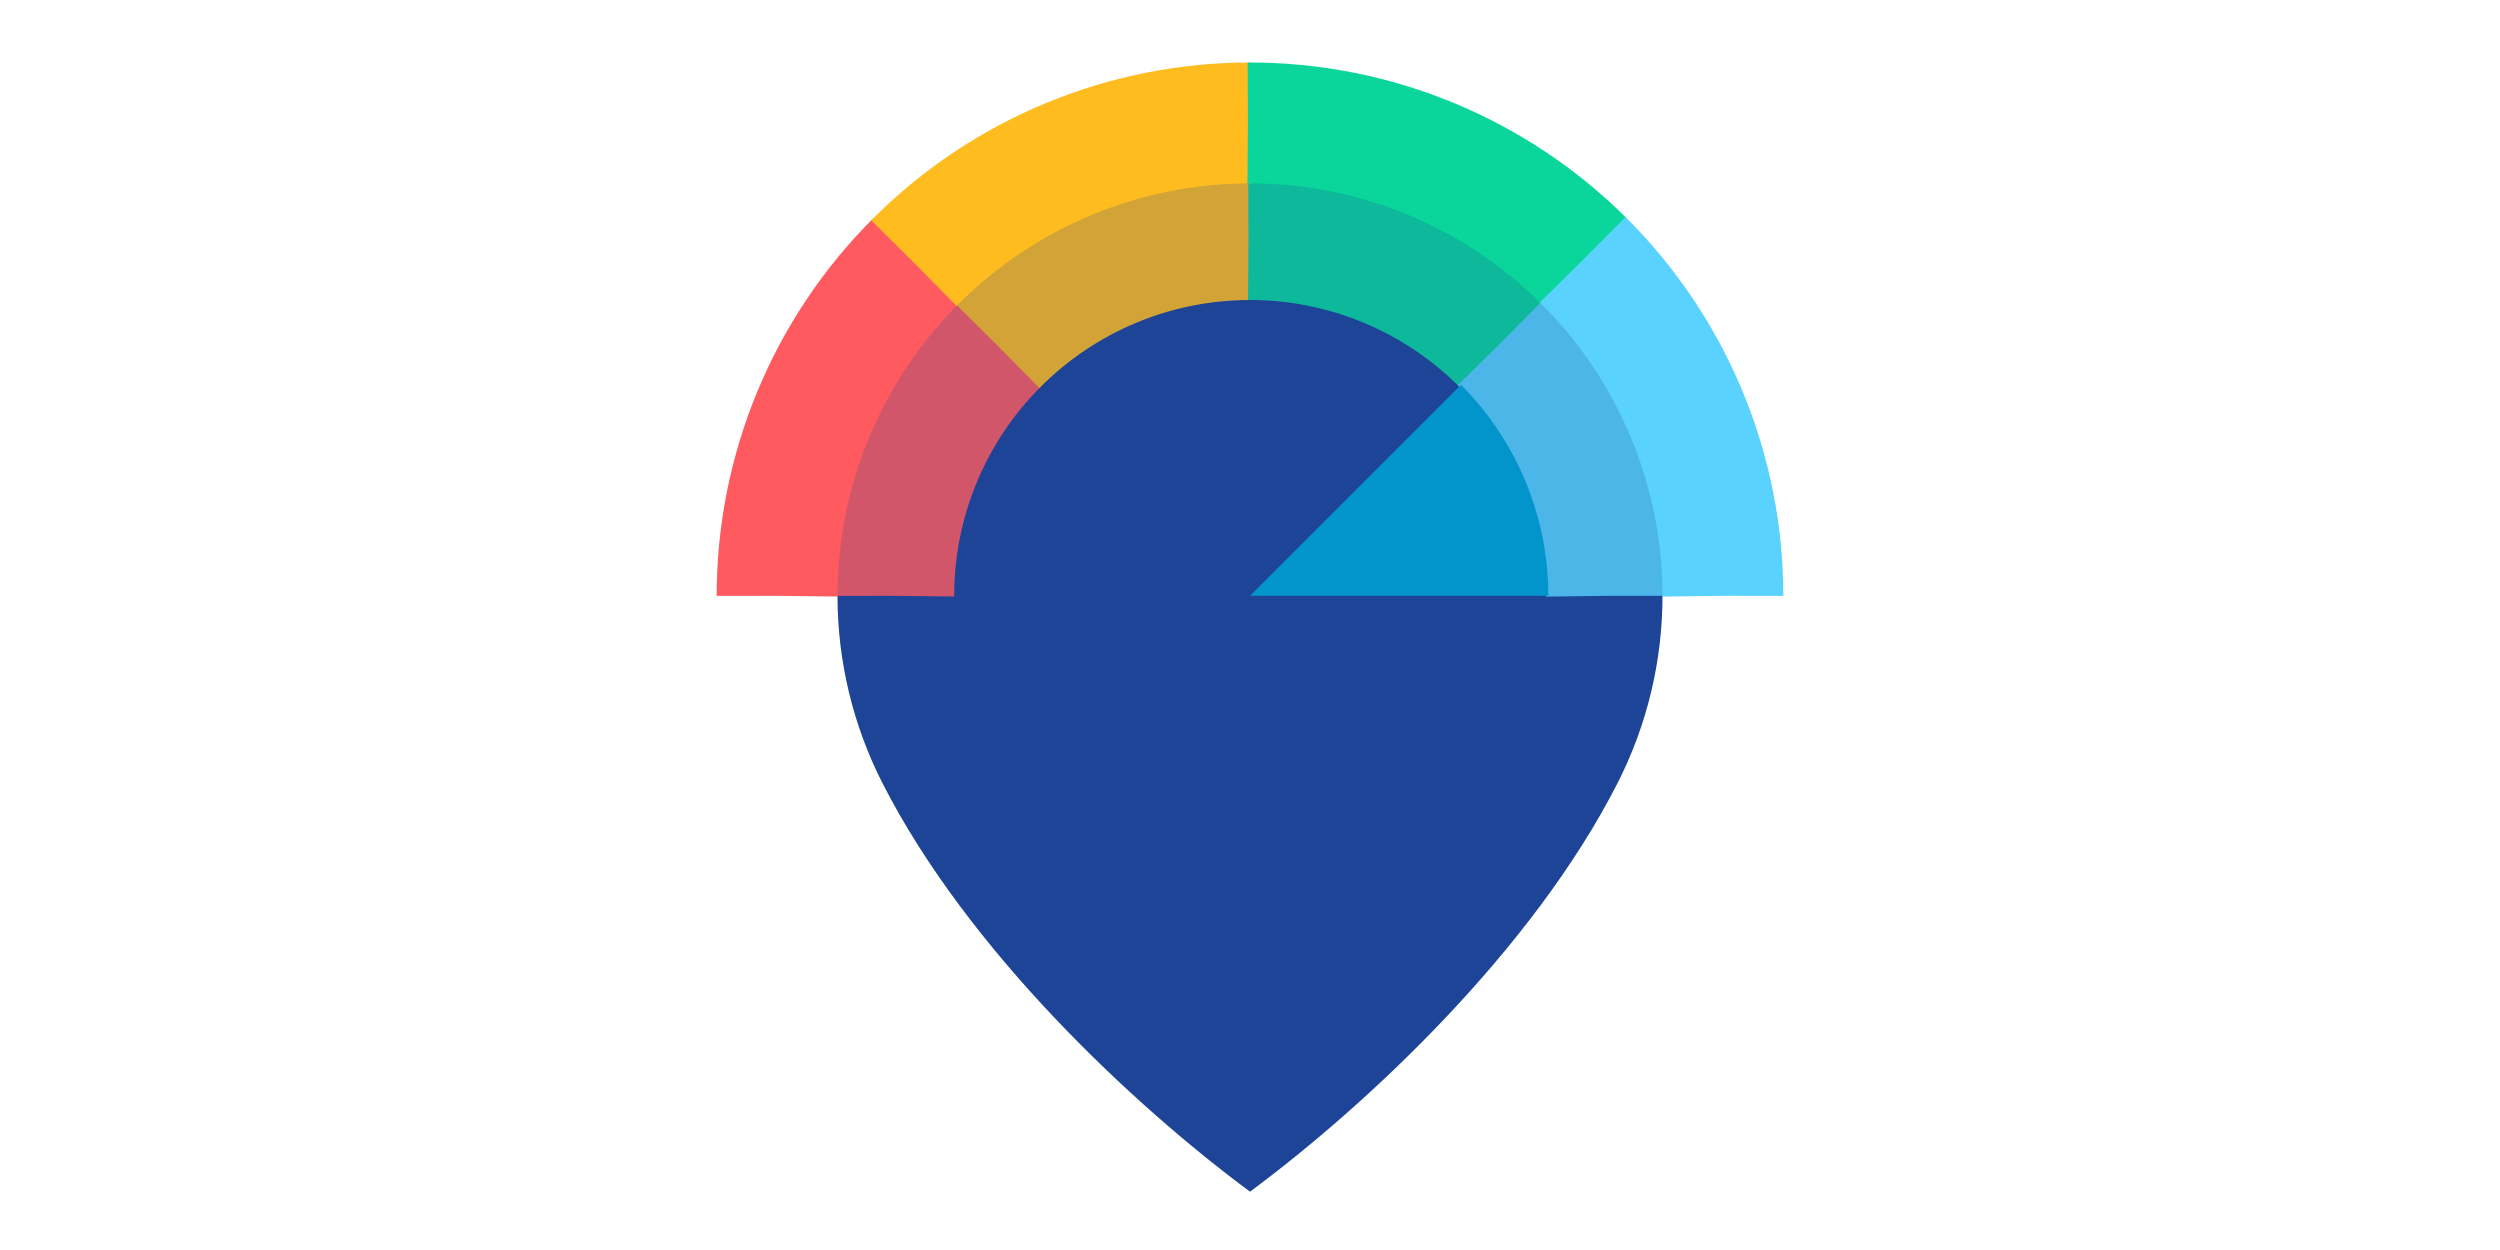
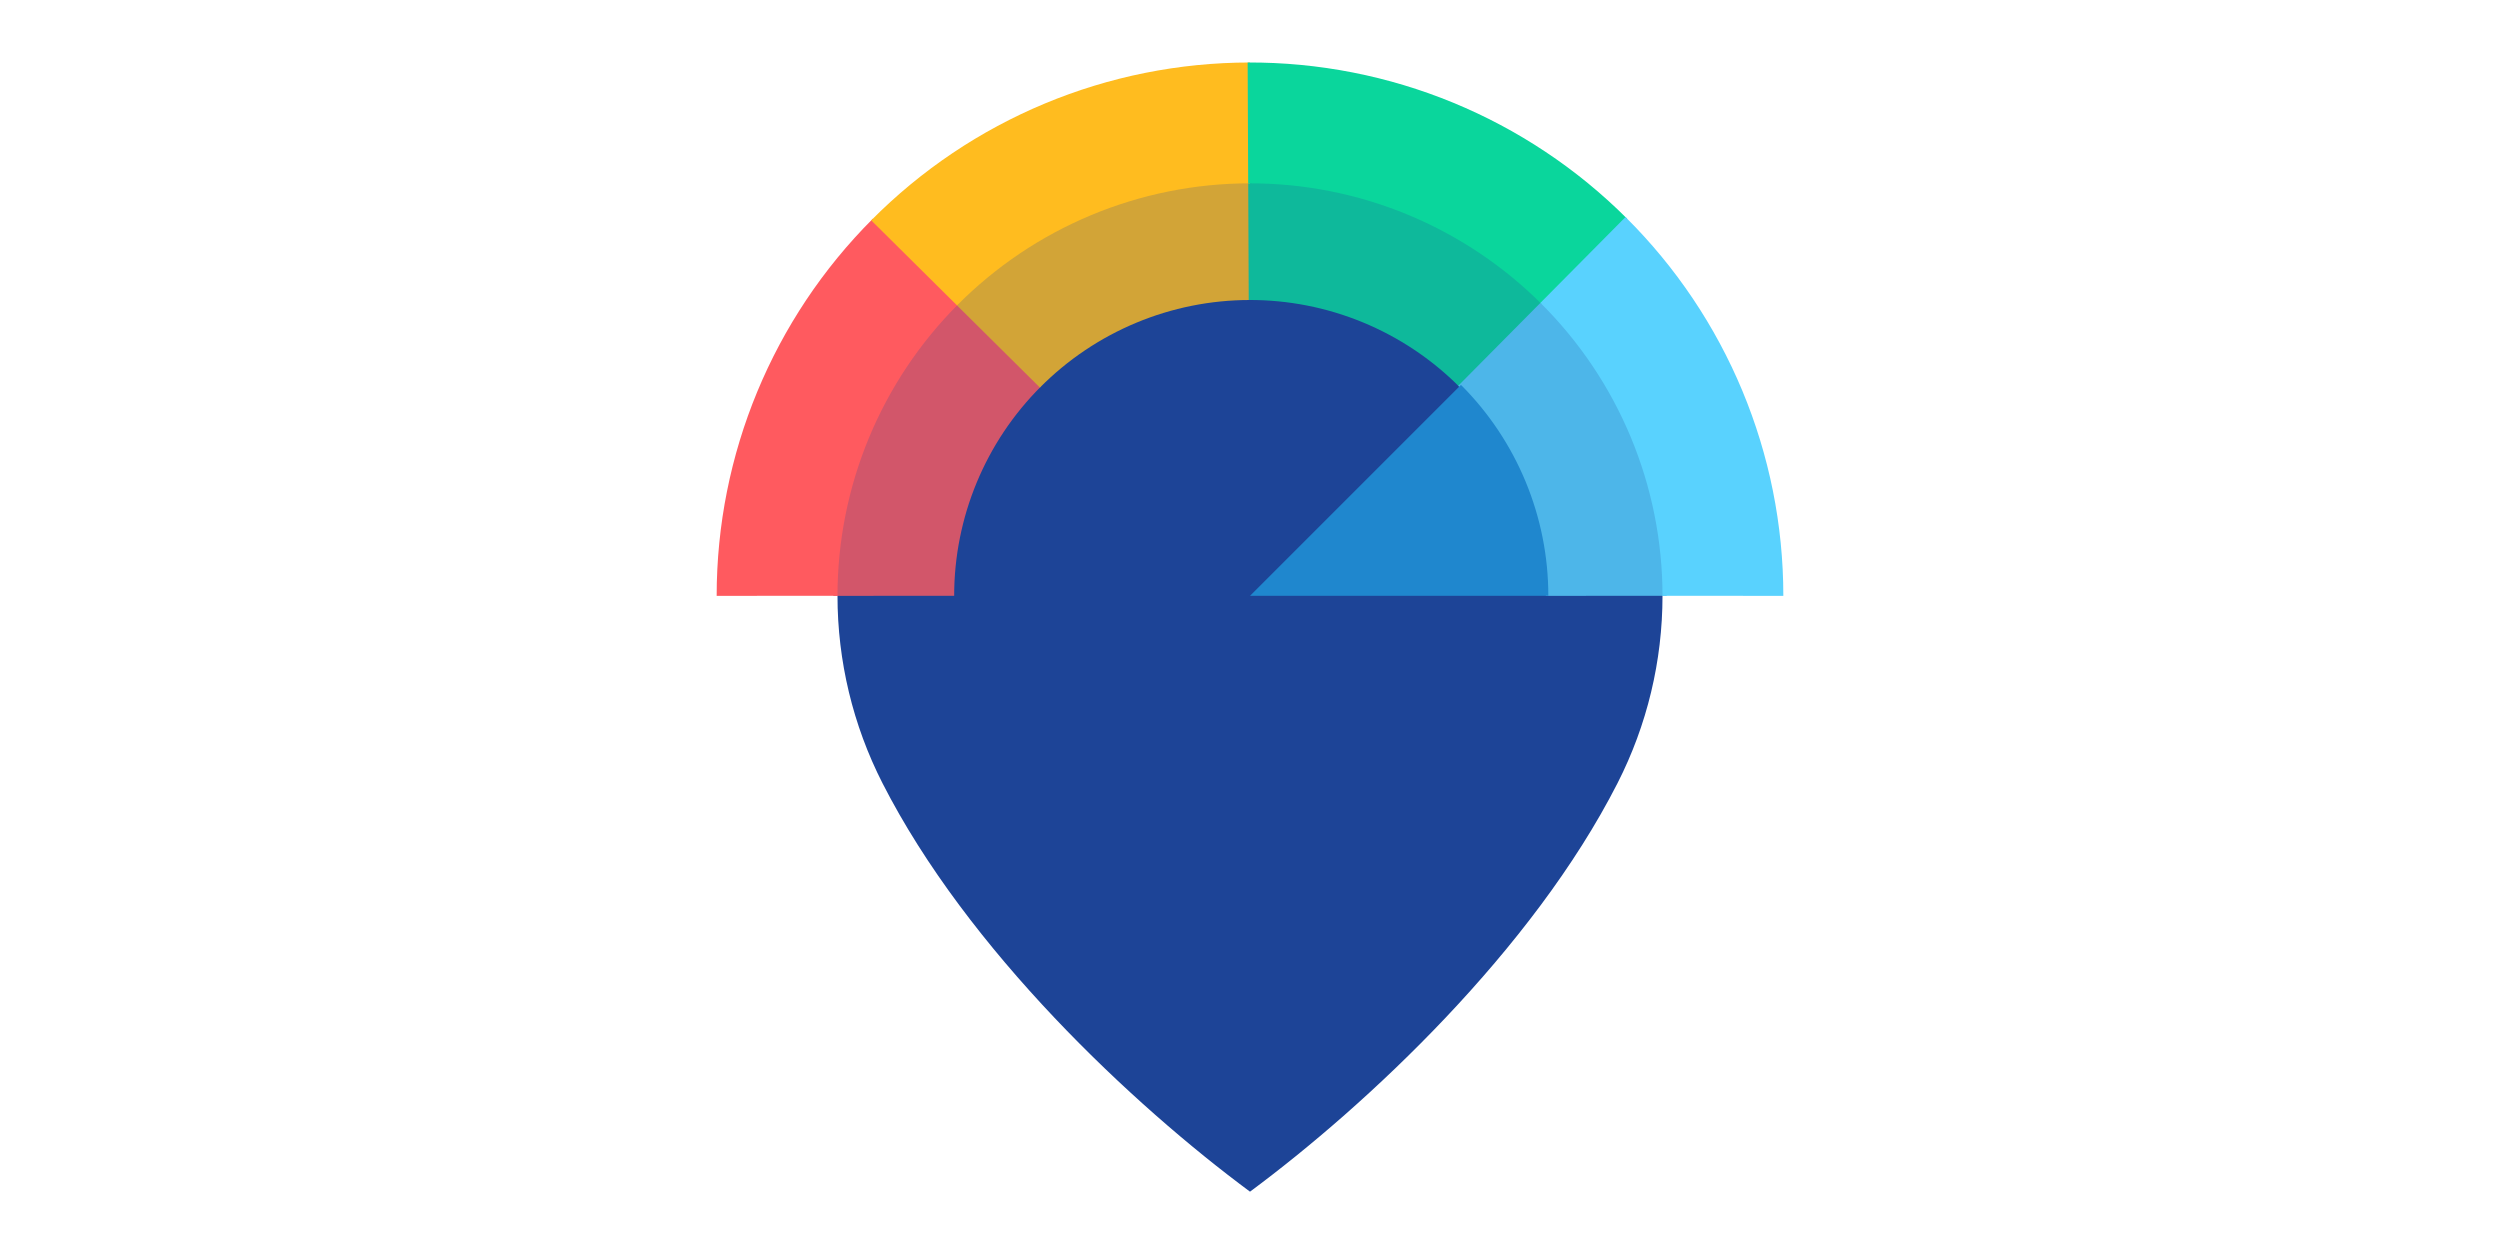
<svg xmlns="http://www.w3.org/2000/svg" viewBox="0 0 600 300" aria-hidden="true" focusable="false">
  <path d="M201 143 A99 99 0 0 1 399 143 A99 99 0 0 1 388.21 187.95 C367.78 228.04 328.12 265.17 300 286 C271.88 265.17 232.22 228.04 211.79 187.95 A99 99 0 0 1 201 143 Z" fill="#1D4497" />
-   <path d="M214.50 143.00 A85.5 85.5 0 0 1 239.54 82.54" fill="none" stroke-width="29" stroke-dasharray="69" stroke="#D2566A" />
-   <path d="M239.28 82.81 A85.5 85.5 0 0 1 300.00 57.50" fill="none" stroke-width="29" stroke-dasharray="69" stroke="#D2A437" />
-   <path d="M299.63 57.50 A85.5 85.5 0 0 1 360.46 82.54" fill="none" stroke-width="29" stroke-dasharray="69" stroke="#0EB99B" />
-   <path d="M360.19 82.28 A85.5 85.5 0 0 1 385.50 143.00" fill="none" stroke-width="29" stroke-dasharray="69" stroke="#4DB6E9" />
-   <path d="M186.50 143.00 A113.5 113.5 0 0 1 219.74 62.74" fill="none" stroke-width="29" stroke-dasharray="91" stroke="#FF5A5F" />
-   <path d="M219.39 63.09 A113.5 113.5 0 0 1 300.00 29.50" fill="none" stroke-width="29" stroke-dasharray="91" stroke="#FFBC1F" />
-   <path d="M299.50 29.50 A113.5 113.5 0 0 1 380.26 62.74" fill="none" stroke-width="29" stroke-dasharray="91" stroke="#0AD69C" />
-   <path d="M379.91 62.39 A113.5 113.5 0 0 1 413.50 143.00" fill="none" stroke-width="29" stroke-dasharray="91" stroke="#59D2FE" />
-   <path d="M300 143 L371.6 143 A71.6 71.6 0 0 0 350.63 92.37 Z" fill="#0195CB" />
+   <path d="M214.5 143 A85.5 85.5 0 0 1 239.54 82.54" fill="none" stroke-width="29" stroke="#D2566A" />
+   <path d="M239.28 82.81 A85.5 85.5 0 0 1 300 57.5" fill="none" stroke-width="29" stroke="#D2A437" />
+   <path d="M299.63 57.5 A85.5 85.5 0 0 1 360.46 82.54" fill="none" stroke-width="29" stroke="#0EB99B" />
+   <g>
+     <path d="M360.19 82.28 A85.5 85.5 0 0 1 385.5 143" fill="none" stroke-width="29" stroke="#4DB6E9" />
+   </g>
+   <path d="M186.5 143 A113.5 113.5 0 0 1 219.74 62.74" fill="none" stroke-width="29" stroke="#FF5A5F" />
+   <path d="M219.39 63.09 A113.5 113.5 0 0 1 300 29.5" fill="none" stroke-width="29" stroke="#FFBC1F" />
+   <path d="M299.5 29.5 A113.5 113.5 0 0 1 380.26 62.74" fill="none" stroke-width="29" stroke="#0AD69C" />
+   <g>
+     <path d="M379.91 62.39 A113.5 113.5 0 0 1 413.5 143" fill="none" stroke-width="29" stroke="#59D2FE" />
+   </g>
+   <g>
+     <path d="M300 143 L371.6 143 A71.6 71.6 0 0 0 350.63 92.37 Z" fill="#1F87CE" />
+   </g>
</svg>
